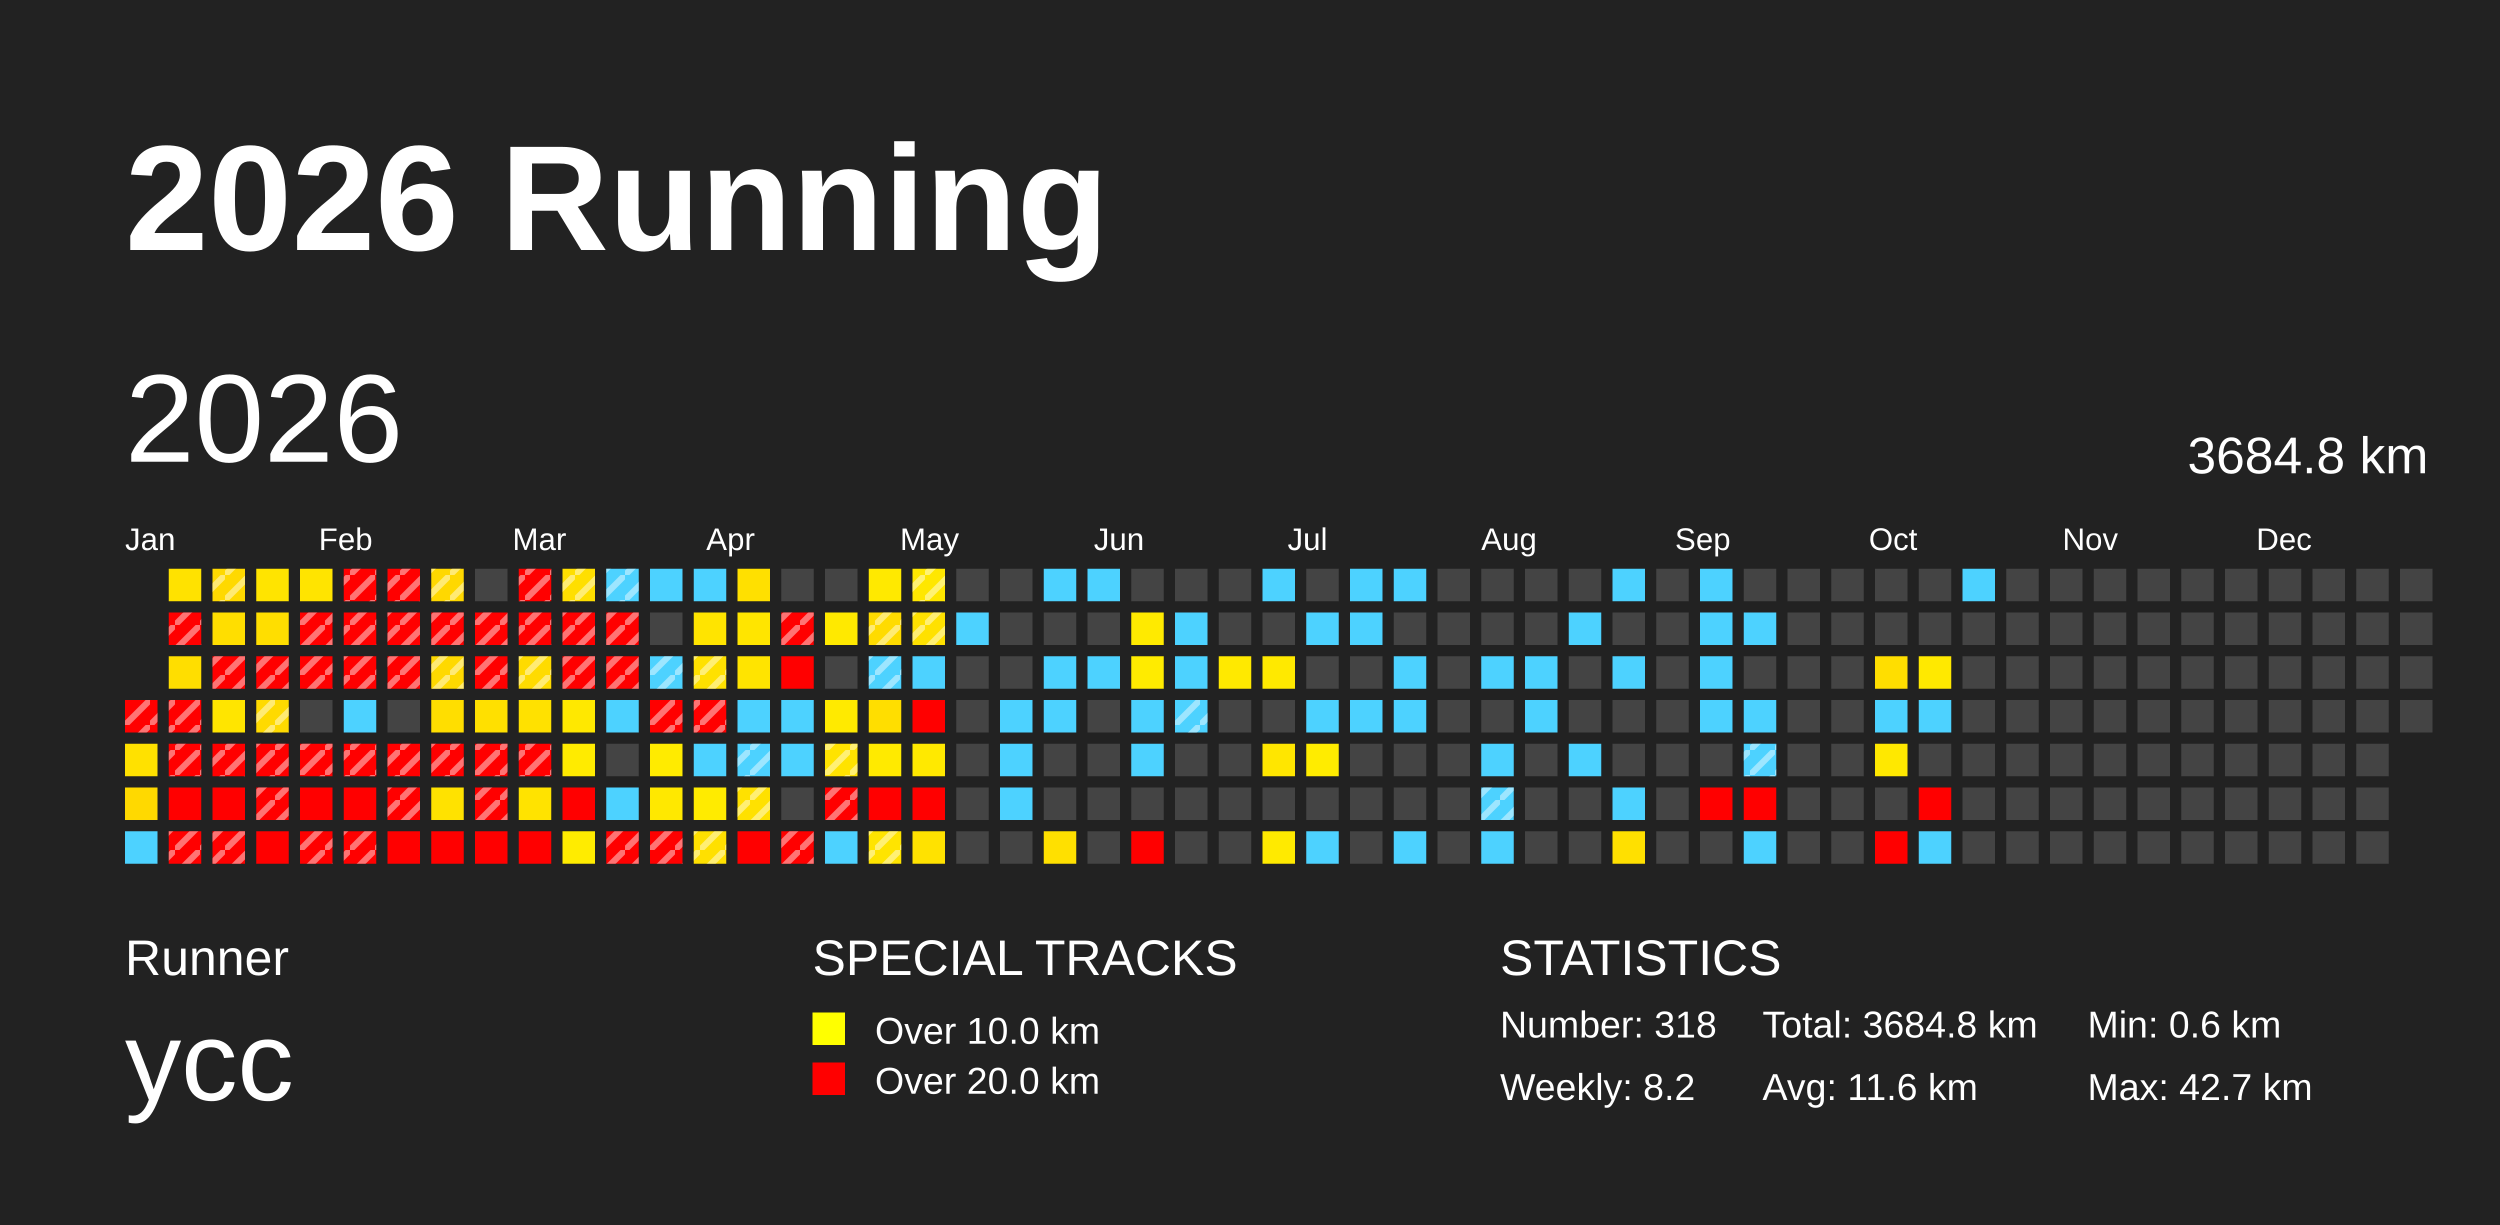
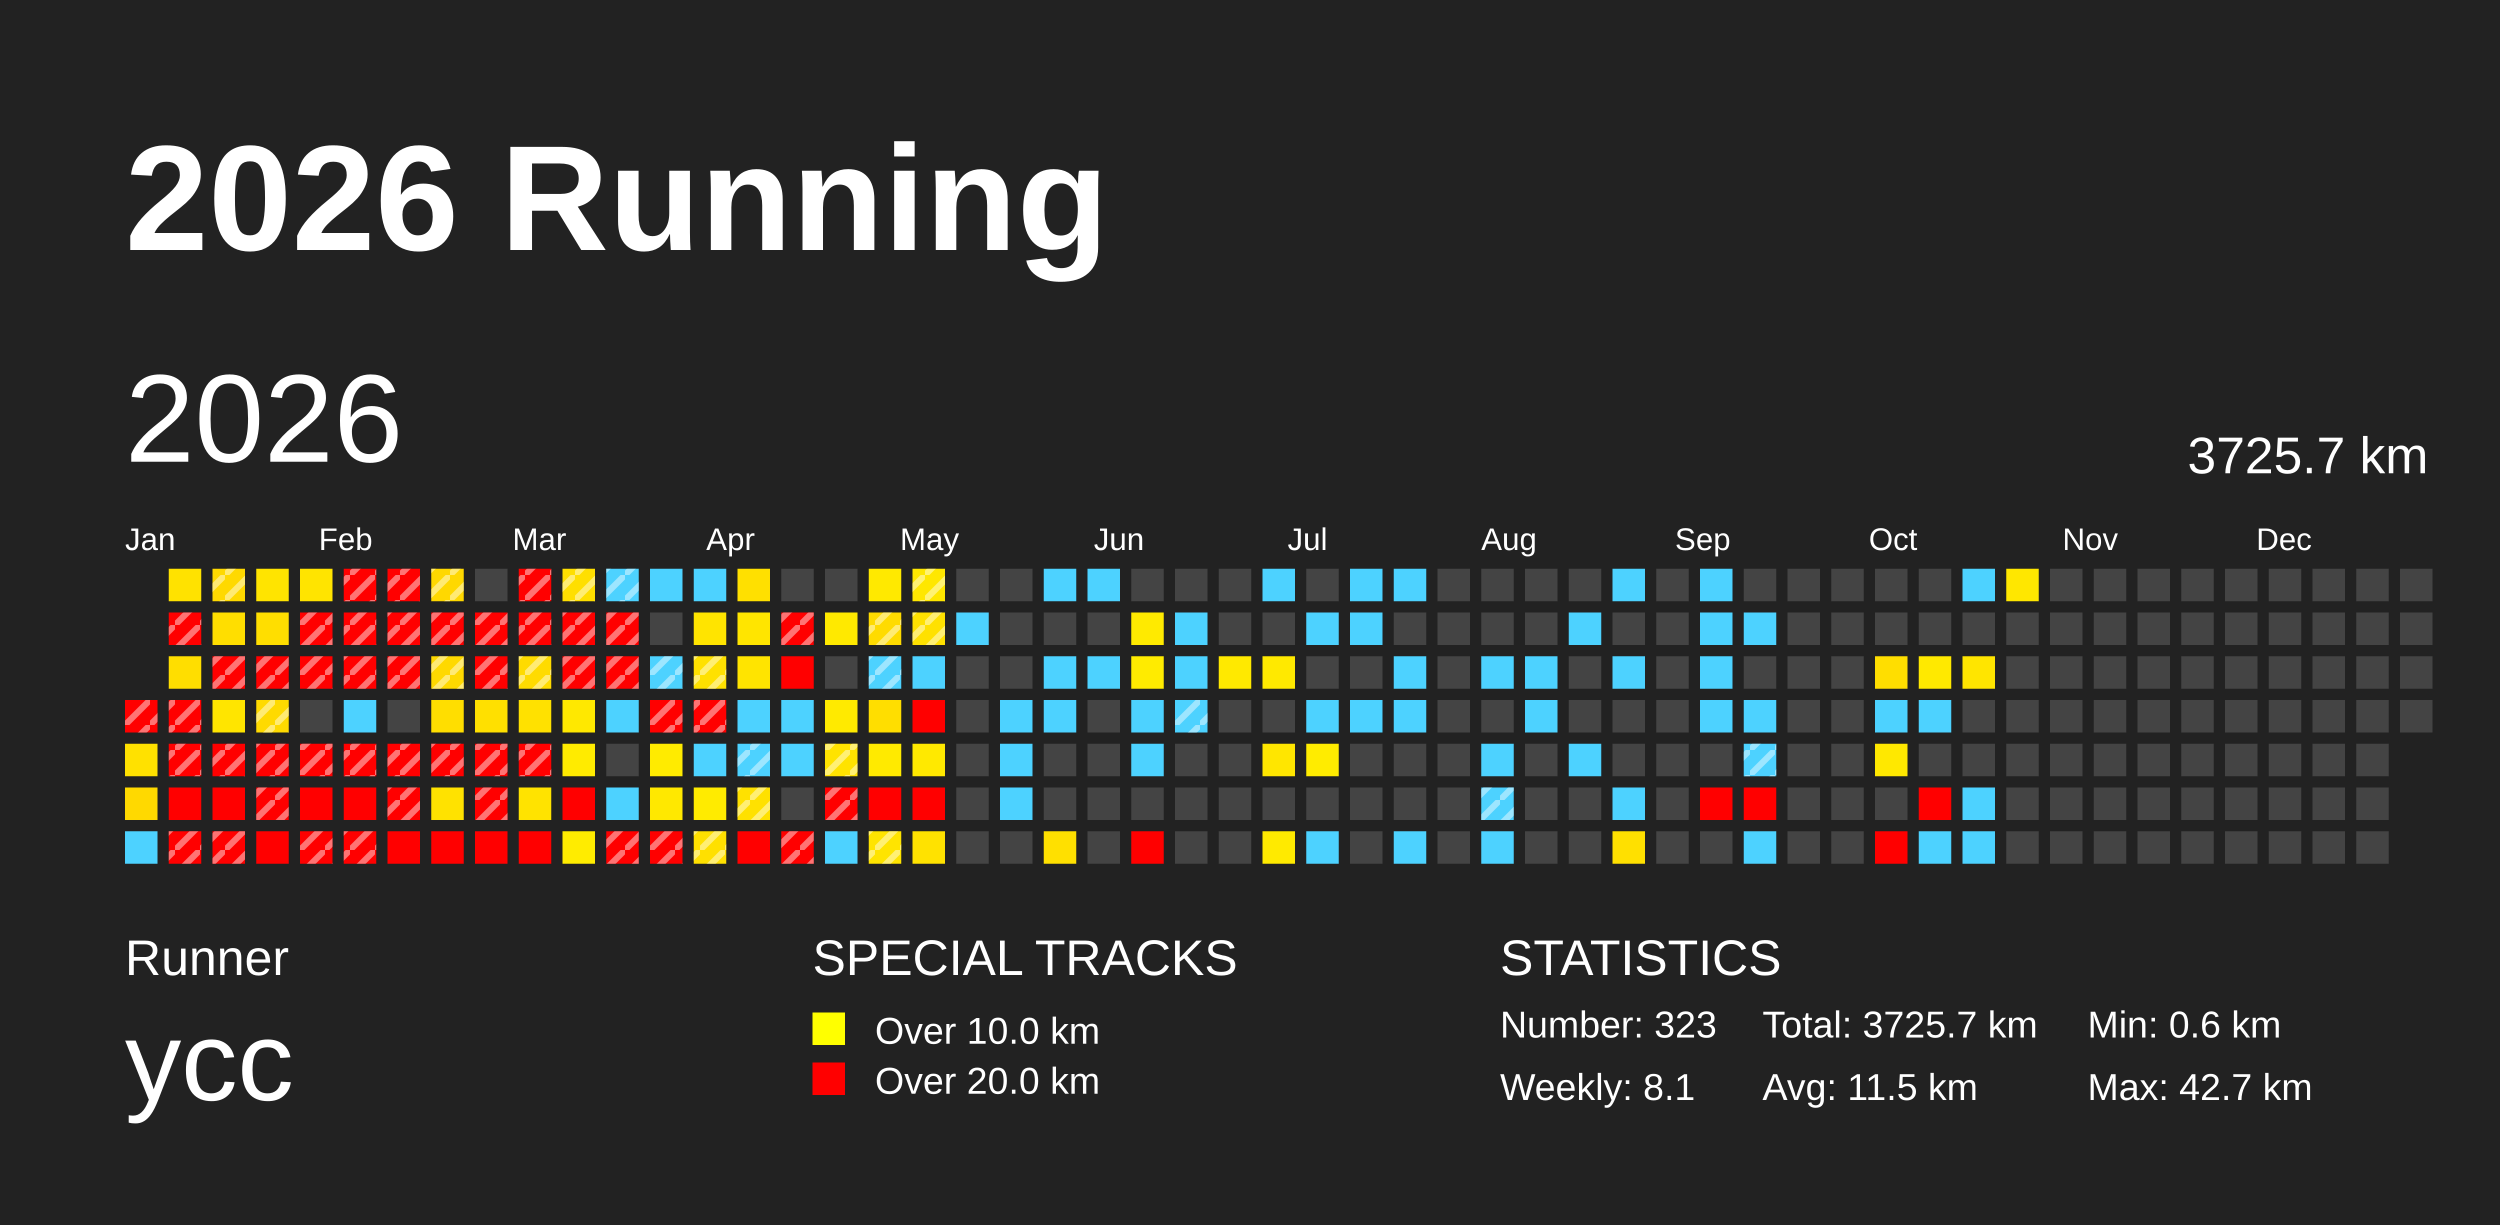
<svg xmlns="http://www.w3.org/2000/svg" baseProfile="full" height="98mm" version="1.1" viewBox="0,0,200,98" width="200mm">
  <defs>
    <pattern height="2" id="indoor-stripe" patternUnits="userSpaceOnUse" width="2">
      <line stroke="white" stroke-opacity="0.45" stroke-width="0.5" x1="0" x2="2" y1="2" y2="0" />
    </pattern>
  </defs>
  <rect fill="#222222" height="98" width="200" x="0" y="0" />
  <text fill="#FFFFFF" style="font-size:12px; font-family:Arial; font-weight:bold;" x="10" y="20">2026 Running</text>
  <text fill="#FFFFFF" style="font-size:4px; font-family:Arial" x="10" y="78">Runner</text>
  <text fill="#FFFFFF" style="font-size:9px; font-family:Arial" x="10" y="88">ycc</text>
  <text fill="#FFFFFF" style="font-size:4px; font-family:Arial" x="65" y="78">SPECIAL TRACKS</text>
  <rect fill="yellow" height="2.6" width="2.6" x="65" y="81" />
  <text fill="#FFFFFF" style="font-size:3px; font-family:Arial" x="70" y="83.5">Over 10.0 km</text>
  <rect fill="red" height="2.6" width="2.6" x="65" y="85" />
  <text fill="#FFFFFF" style="font-size:3px; font-family:Arial" x="70" y="87.5">Over 20.0 km</text>
  <text fill="#FFFFFF" style="font-size:4px; font-family:Arial" x="120" y="78">STATISTICS</text>
-   <text fill="#FFFFFF" style="font-size:3px; font-family:Arial" x="120" y="83">Number: 318</text>
-   <text fill="#FFFFFF" style="font-size:3px; font-family:Arial" x="120" y="88">Weekly: 8.2</text>
-   <text fill="#FFFFFF" style="font-size:3px; font-family:Arial" x="141" y="83">Total: 3684.8 km</text>
-   <text fill="#FFFFFF" style="font-size:3px; font-family:Arial" x="141" y="88">Avg: 11.6 km</text>
+   <text fill="#FFFFFF" style="font-size:3px; font-family:Arial" x="120" y="83">Number: 323</text>
+   <text fill="#FFFFFF" style="font-size:3px; font-family:Arial" x="120" y="88">Weekly: 8.1</text>
+   <text fill="#FFFFFF" style="font-size:3px; font-family:Arial" x="141" y="83">Total: 3725.7 km</text>
+   <text fill="#FFFFFF" style="font-size:3px; font-family:Arial" x="141" y="88">Avg: 11.5 km</text>
  <text fill="#FFFFFF" style="font-size:3px; font-family:Arial" x="167" y="83">Min: 0.6 km</text>
  <text fill="#FFFFFF" style="font-size:3px; font-family:Arial" x="167" y="88">Max: 42.7 km</text>
  <text dominant-baseline="hanging" fill="#FFFFFF" style="font-size:10.0px; font-family:Arial;" x="10" y="30">2026</text>
-   <text dominant-baseline="hanging" fill="#FFFFFF" style="font-size:4.125px; font-family:Arial;" x="175" y="35">3684.8 km</text>
+   <text dominant-baseline="hanging" fill="#FFFFFF" style="font-size:4.125px; font-family:Arial;" x="175" y="35">3725.7 km</text>
  <text fill="#FFFFFF" style="font-size:2.5px; font-family:Arial" x="10.0" y="44">Jan</text>
  <text fill="#FFFFFF" style="font-size:2.5px; font-family:Arial" x="25.5" y="44">Feb</text>
  <text fill="#FFFFFF" style="font-size:2.5px; font-family:Arial" x="41.0" y="44">Mar</text>
  <text fill="#FFFFFF" style="font-size:2.5px; font-family:Arial" x="56.5" y="44">Apr</text>
  <text fill="#FFFFFF" style="font-size:2.5px; font-family:Arial" x="72.0" y="44">May</text>
  <text fill="#FFFFFF" style="font-size:2.5px; font-family:Arial" x="87.5" y="44">Jun</text>
  <text fill="#FFFFFF" style="font-size:2.5px; font-family:Arial" x="103.0" y="44">Jul</text>
  <text fill="#FFFFFF" style="font-size:2.5px; font-family:Arial" x="118.5" y="44">Aug</text>
  <text fill="#FFFFFF" style="font-size:2.5px; font-family:Arial" x="134.0" y="44">Sep</text>
  <text fill="#FFFFFF" style="font-size:2.5px; font-family:Arial" x="149.5" y="44">Oct</text>
  <text fill="#FFFFFF" style="font-size:2.5px; font-family:Arial" x="165.0" y="44">Nov</text>
  <text fill="#FFFFFF" style="font-size:2.5px; font-family:Arial" x="180.5" y="44">Dec</text>
  <rect fill="red" height="2.6" width="2.6" x="10.0" y="56.0" />
  <rect fill="url(#indoor-stripe)" height="2.6" width="2.6" x="10.0" y="56.0" />
  <rect fill="#ffe100" height="2.6" width="2.6" x="10.0" y="59.5" />
  <rect fill="#ffd900" height="2.6" width="2.6" x="10.0" y="63.0" />
  <rect fill="#4dd2ff" height="2.6" width="2.6" x="10.0" y="66.5" />
  <rect fill="#ffe200" height="2.6" width="2.6" x="13.5" y="45.5" />
  <rect fill="red" height="2.6" width="2.6" x="13.5" y="49.0" />
  <rect fill="url(#indoor-stripe)" height="2.6" width="2.6" x="13.5" y="49.0" />
  <rect fill="#ffde00" height="2.6" width="2.6" x="13.5" y="52.5" />
  <rect fill="red" height="2.6" width="2.6" x="13.5" y="56.0" />
  <rect fill="url(#indoor-stripe)" height="2.6" width="2.6" x="13.5" y="56.0" />
  <rect fill="red" height="2.6" width="2.6" x="13.5" y="59.5" />
  <rect fill="url(#indoor-stripe)" height="2.6" width="2.6" x="13.5" y="59.5" />
  <rect fill="red" height="2.6" width="2.6" x="13.5" y="63.0" />
  <rect fill="red" height="2.6" width="2.6" x="13.5" y="66.5" />
  <rect fill="url(#indoor-stripe)" height="2.6" width="2.6" x="13.5" y="66.5" />
  <rect fill="#ffd900" height="2.6" width="2.6" x="17.0" y="45.5" />
  <rect fill="url(#indoor-stripe)" height="2.6" width="2.6" x="17.0" y="45.5" />
  <rect fill="#ffde00" height="2.6" width="2.6" x="17.0" y="49.0" />
  <rect fill="red" height="2.6" width="2.6" x="17.0" y="52.5" />
  <rect fill="url(#indoor-stripe)" height="2.6" width="2.6" x="17.0" y="52.5" />
  <rect fill="#ffe500" height="2.6" width="2.6" x="17.0" y="56.0" />
  <rect fill="red" height="2.6" width="2.6" x="17.0" y="59.5" />
  <rect fill="url(#indoor-stripe)" height="2.6" width="2.6" x="17.0" y="59.5" />
  <rect fill="red" height="2.6" width="2.6" x="17.0" y="63.0" />
  <rect fill="red" height="2.6" width="2.6" x="17.0" y="66.5" />
  <rect fill="url(#indoor-stripe)" height="2.6" width="2.6" x="17.0" y="66.5" />
  <rect fill="#ffe400" height="2.6" width="2.6" x="20.5" y="45.5" />
  <rect fill="#ffde00" height="2.6" width="2.6" x="20.5" y="49.0" />
  <rect fill="red" height="2.6" width="2.6" x="20.5" y="52.5" />
  <rect fill="url(#indoor-stripe)" height="2.6" width="2.6" x="20.5" y="52.5" />
  <rect fill="#ffda00" height="2.6" width="2.6" x="20.5" y="56.0" />
  <rect fill="url(#indoor-stripe)" height="2.6" width="2.6" x="20.5" y="56.0" />
  <rect fill="red" height="2.6" width="2.6" x="20.5" y="59.5" />
  <rect fill="url(#indoor-stripe)" height="2.6" width="2.6" x="20.5" y="59.5" />
  <rect fill="red" height="2.6" width="2.6" x="20.5" y="63.0" />
  <rect fill="url(#indoor-stripe)" height="2.6" width="2.6" x="20.5" y="63.0" />
  <rect fill="red" height="2.6" width="2.6" x="20.5" y="66.5" />
  <rect fill="#ffe400" height="2.6" width="2.6" x="24.0" y="45.5" />
  <rect fill="red" height="2.6" width="2.6" x="24.0" y="49.0" />
  <rect fill="url(#indoor-stripe)" height="2.6" width="2.6" x="24.0" y="49.0" />
  <rect fill="red" height="2.6" width="2.6" x="24.0" y="52.5" />
  <rect fill="url(#indoor-stripe)" height="2.6" width="2.6" x="24.0" y="52.5" />
  <rect fill="#444444" height="2.6" width="2.6" x="24.0" y="56.0" />
  <rect fill="red" height="2.6" width="2.6" x="24.0" y="59.5" />
  <rect fill="url(#indoor-stripe)" height="2.6" width="2.6" x="24.0" y="59.5" />
  <rect fill="red" height="2.6" width="2.6" x="24.0" y="63.0" />
  <rect fill="red" height="2.6" width="2.6" x="24.0" y="66.5" />
  <rect fill="url(#indoor-stripe)" height="2.6" width="2.6" x="24.0" y="66.5" />
  <rect fill="red" height="2.6" width="2.6" x="27.5" y="45.5" />
  <rect fill="url(#indoor-stripe)" height="2.6" width="2.6" x="27.5" y="45.5" />
  <rect fill="red" height="2.6" width="2.6" x="27.5" y="49.0" />
  <rect fill="url(#indoor-stripe)" height="2.6" width="2.6" x="27.5" y="49.0" />
  <rect fill="red" height="2.6" width="2.6" x="27.5" y="52.5" />
  <rect fill="url(#indoor-stripe)" height="2.6" width="2.6" x="27.5" y="52.5" />
  <rect fill="#4dd2ff" height="2.6" width="2.6" x="27.5" y="56.0" />
  <rect fill="red" height="2.6" width="2.6" x="27.5" y="59.5" />
  <rect fill="url(#indoor-stripe)" height="2.6" width="2.6" x="27.5" y="59.5" />
  <rect fill="red" height="2.6" width="2.6" x="27.5" y="63.0" />
  <rect fill="red" height="2.6" width="2.6" x="27.5" y="66.5" />
  <rect fill="url(#indoor-stripe)" height="2.6" width="2.6" x="27.5" y="66.5" />
  <rect fill="red" height="2.6" width="2.6" x="31.0" y="45.5" />
  <rect fill="url(#indoor-stripe)" height="2.6" width="2.6" x="31.0" y="45.5" />
  <rect fill="red" height="2.6" width="2.6" x="31.0" y="49.0" />
  <rect fill="url(#indoor-stripe)" height="2.6" width="2.6" x="31.0" y="49.0" />
  <rect fill="red" height="2.6" width="2.6" x="31.0" y="52.5" />
  <rect fill="url(#indoor-stripe)" height="2.6" width="2.6" x="31.0" y="52.5" />
  <rect fill="#444444" height="2.6" width="2.6" x="31.0" y="56.0" />
  <rect fill="red" height="2.6" width="2.6" x="31.0" y="59.5" />
  <rect fill="url(#indoor-stripe)" height="2.6" width="2.6" x="31.0" y="59.5" />
  <rect fill="red" height="2.6" width="2.6" x="31.0" y="63.0" />
  <rect fill="url(#indoor-stripe)" height="2.6" width="2.6" x="31.0" y="63.0" />
  <rect fill="red" height="2.6" width="2.6" x="31.0" y="66.5" />
  <rect fill="#ffd800" height="2.6" width="2.6" x="34.5" y="45.5" />
  <rect fill="url(#indoor-stripe)" height="2.6" width="2.6" x="34.5" y="45.5" />
  <rect fill="red" height="2.6" width="2.6" x="34.5" y="49.0" />
  <rect fill="url(#indoor-stripe)" height="2.6" width="2.6" x="34.5" y="49.0" />
  <rect fill="#ffd900" height="2.6" width="2.6" x="34.5" y="52.5" />
  <rect fill="url(#indoor-stripe)" height="2.6" width="2.6" x="34.5" y="52.5" />
  <rect fill="#ffde00" height="2.6" width="2.6" x="34.5" y="56.0" />
  <rect fill="red" height="2.6" width="2.6" x="34.5" y="59.5" />
  <rect fill="url(#indoor-stripe)" height="2.6" width="2.6" x="34.5" y="59.5" />
  <rect fill="#ffe200" height="2.6" width="2.6" x="34.5" y="63.0" />
  <rect fill="red" height="2.6" width="2.6" x="34.5" y="66.5" />
  <rect fill="#444444" height="2.6" width="2.6" x="38.0" y="45.5" />
  <rect fill="red" height="2.6" width="2.6" x="38.0" y="49.0" />
  <rect fill="url(#indoor-stripe)" height="2.6" width="2.6" x="38.0" y="49.0" />
  <rect fill="red" height="2.6" width="2.6" x="38.0" y="52.5" />
  <rect fill="url(#indoor-stripe)" height="2.6" width="2.6" x="38.0" y="52.5" />
  <rect fill="#ffe000" height="2.6" width="2.6" x="38.0" y="56.0" />
  <rect fill="red" height="2.6" width="2.6" x="38.0" y="59.5" />
  <rect fill="url(#indoor-stripe)" height="2.6" width="2.6" x="38.0" y="59.5" />
  <rect fill="red" height="2.6" width="2.6" x="38.0" y="63.0" />
  <rect fill="url(#indoor-stripe)" height="2.6" width="2.6" x="38.0" y="63.0" />
  <rect fill="red" height="2.6" width="2.6" x="38.0" y="66.5" />
  <rect fill="red" height="2.6" width="2.6" x="41.5" y="45.5" />
  <rect fill="url(#indoor-stripe)" height="2.6" width="2.6" x="41.5" y="45.5" />
  <rect fill="red" height="2.6" width="2.6" x="41.5" y="49.0" />
  <rect fill="url(#indoor-stripe)" height="2.6" width="2.6" x="41.5" y="49.0" />
  <rect fill="#ffdb00" height="2.6" width="2.6" x="41.5" y="52.5" />
  <rect fill="url(#indoor-stripe)" height="2.6" width="2.6" x="41.5" y="52.5" />
  <rect fill="#ffe100" height="2.6" width="2.6" x="41.5" y="56.0" />
  <rect fill="red" height="2.6" width="2.6" x="41.5" y="59.5" />
  <rect fill="url(#indoor-stripe)" height="2.6" width="2.6" x="41.5" y="59.5" />
  <rect fill="#ffe300" height="2.6" width="2.6" x="41.5" y="63.0" />
  <rect fill="red" height="2.6" width="2.6" x="41.5" y="66.5" />
  <rect fill="#ffdf00" height="2.6" width="2.6" x="45.0" y="45.5" />
  <rect fill="url(#indoor-stripe)" height="2.6" width="2.6" x="45.0" y="45.5" />
  <rect fill="red" height="2.6" width="2.6" x="45.0" y="49.0" />
  <rect fill="url(#indoor-stripe)" height="2.6" width="2.6" x="45.0" y="49.0" />
  <rect fill="red" height="2.6" width="2.6" x="45.0" y="52.5" />
  <rect fill="url(#indoor-stripe)" height="2.6" width="2.6" x="45.0" y="52.5" />
  <rect fill="#ffe800" height="2.6" width="2.6" x="45.0" y="56.0" />
  <rect fill="#ffeb00" height="2.6" width="2.6" x="45.0" y="59.5" />
  <rect fill="red" height="2.6" width="2.6" x="45.0" y="63.0" />
  <rect fill="#ffec00" height="2.6" width="2.6" x="45.0" y="66.5" />
  <rect fill="#4dd2ff" height="2.6" width="2.6" x="48.5" y="45.5" />
  <rect fill="url(#indoor-stripe)" height="2.6" width="2.6" x="48.5" y="45.5" />
  <rect fill="red" height="2.6" width="2.6" x="48.5" y="49.0" />
  <rect fill="url(#indoor-stripe)" height="2.6" width="2.6" x="48.5" y="49.0" />
  <rect fill="red" height="2.6" width="2.6" x="48.5" y="52.5" />
  <rect fill="url(#indoor-stripe)" height="2.6" width="2.6" x="48.5" y="52.5" />
  <rect fill="#4dd2ff" height="2.6" width="2.6" x="48.5" y="56.0" />
  <rect fill="#444444" height="2.6" width="2.6" x="48.5" y="59.5" />
  <rect fill="#4dd2ff" height="2.6" width="2.6" x="48.5" y="63.0" />
  <rect fill="red" height="2.6" width="2.6" x="48.5" y="66.5" />
  <rect fill="url(#indoor-stripe)" height="2.6" width="2.6" x="48.5" y="66.5" />
  <rect fill="#4dd2ff" height="2.6" width="2.6" x="52.0" y="45.5" />
  <rect fill="#444444" height="2.6" width="2.6" x="52.0" y="49.0" />
  <rect fill="#4dd2ff" height="2.6" width="2.6" x="52.0" y="52.5" />
  <rect fill="url(#indoor-stripe)" height="2.6" width="2.6" x="52.0" y="52.5" />
  <rect fill="red" height="2.6" width="2.6" x="52.0" y="56.0" />
  <rect fill="url(#indoor-stripe)" height="2.6" width="2.6" x="52.0" y="56.0" />
  <rect fill="#ffeb00" height="2.6" width="2.6" x="52.0" y="59.5" />
  <rect fill="#ffe800" height="2.6" width="2.6" x="52.0" y="63.0" />
  <rect fill="red" height="2.6" width="2.6" x="52.0" y="66.5" />
  <rect fill="url(#indoor-stripe)" height="2.6" width="2.6" x="52.0" y="66.5" />
  <rect fill="#4dd2ff" height="2.6" width="2.6" x="55.5" y="45.5" />
  <rect fill="#ffe400" height="2.6" width="2.6" x="55.5" y="49.0" />
  <rect fill="#ffe100" height="2.6" width="2.6" x="55.5" y="52.5" />
  <rect fill="url(#indoor-stripe)" height="2.6" width="2.6" x="55.5" y="52.5" />
  <rect fill="red" height="2.6" width="2.6" x="55.5" y="56.0" />
  <rect fill="url(#indoor-stripe)" height="2.6" width="2.6" x="55.5" y="56.0" />
  <rect fill="#4dd2ff" height="2.6" width="2.6" x="55.5" y="59.5" />
  <rect fill="#ffeb00" height="2.6" width="2.6" x="55.5" y="63.0" />
  <rect fill="#ffe000" height="2.6" width="2.6" x="55.5" y="66.5" />
  <rect fill="url(#indoor-stripe)" height="2.6" width="2.6" x="55.5" y="66.5" />
  <rect fill="#ffe000" height="2.6" width="2.6" x="59.0" y="45.5" />
  <rect fill="#ffe500" height="2.6" width="2.6" x="59.0" y="49.0" />
  <rect fill="#ffe400" height="2.6" width="2.6" x="59.0" y="52.5" />
  <rect fill="#4dd2ff" height="2.6" width="2.6" x="59.0" y="56.0" />
  <rect fill="#4dd2ff" height="2.6" width="2.6" x="59.0" y="59.5" />
  <rect fill="url(#indoor-stripe)" height="2.6" width="2.6" x="59.0" y="59.5" />
  <rect fill="#ffe100" height="2.6" width="2.6" x="59.0" y="63.0" />
  <rect fill="url(#indoor-stripe)" height="2.6" width="2.6" x="59.0" y="63.0" />
  <rect fill="red" height="2.6" width="2.6" x="59.0" y="66.5" />
  <rect fill="#444444" height="2.6" width="2.6" x="62.5" y="45.5" />
  <rect fill="red" height="2.6" width="2.6" x="62.5" y="49.0" />
  <rect fill="url(#indoor-stripe)" height="2.6" width="2.6" x="62.5" y="49.0" />
  <rect fill="red" height="2.6" width="2.6" x="62.5" y="52.5" />
  <rect fill="#4dd2ff" height="2.6" width="2.6" x="62.5" y="56.0" />
  <rect fill="#4dd2ff" height="2.6" width="2.6" x="62.5" y="59.5" />
  <rect fill="#444444" height="2.6" width="2.6" x="62.5" y="63.0" />
  <rect fill="red" height="2.6" width="2.6" x="62.5" y="66.5" />
  <rect fill="url(#indoor-stripe)" height="2.6" width="2.6" x="62.5" y="66.5" />
  <rect fill="#444444" height="2.6" width="2.6" x="66.0" y="45.5" />
  <rect fill="#ffe900" height="2.6" width="2.6" x="66.0" y="49.0" />
  <rect fill="#444444" height="2.6" width="2.6" x="66.0" y="52.5" />
  <rect fill="#ffea00" height="2.6" width="2.6" x="66.0" y="56.0" />
  <rect fill="#ffe300" height="2.6" width="2.6" x="66.0" y="59.5" />
  <rect fill="url(#indoor-stripe)" height="2.6" width="2.6" x="66.0" y="59.5" />
  <rect fill="red" height="2.6" width="2.6" x="66.0" y="63.0" />
  <rect fill="url(#indoor-stripe)" height="2.6" width="2.6" x="66.0" y="63.0" />
  <rect fill="#4dd2ff" height="2.6" width="2.6" x="66.0" y="66.5" />
  <rect fill="#ffe900" height="2.6" width="2.6" x="69.5" y="45.5" />
  <rect fill="#ffdb00" height="2.6" width="2.6" x="69.5" y="49.0" />
  <rect fill="url(#indoor-stripe)" height="2.6" width="2.6" x="69.5" y="49.0" />
  <rect fill="#4dd2ff" height="2.6" width="2.6" x="69.5" y="52.5" />
  <rect fill="url(#indoor-stripe)" height="2.6" width="2.6" x="69.5" y="52.5" />
  <rect fill="#ffde00" height="2.6" width="2.6" x="69.5" y="56.0" />
  <rect fill="#ffea00" height="2.6" width="2.6" x="69.5" y="59.5" />
  <rect fill="red" height="2.6" width="2.6" x="69.5" y="63.0" />
  <rect fill="#ffe400" height="2.6" width="2.6" x="69.5" y="66.5" />
  <rect fill="url(#indoor-stripe)" height="2.6" width="2.6" x="69.5" y="66.5" />
  <rect fill="#ffe700" height="2.6" width="2.6" x="73.0" y="45.5" />
  <rect fill="url(#indoor-stripe)" height="2.6" width="2.6" x="73.0" y="45.5" />
  <rect fill="#ffe100" height="2.6" width="2.6" x="73.0" y="49.0" />
  <rect fill="url(#indoor-stripe)" height="2.6" width="2.6" x="73.0" y="49.0" />
  <rect fill="#4dd2ff" height="2.6" width="2.6" x="73.0" y="52.5" />
  <rect fill="red" height="2.6" width="2.6" x="73.0" y="56.0" />
  <rect fill="#ffe900" height="2.6" width="2.6" x="73.0" y="59.5" />
  <rect fill="red" height="2.6" width="2.6" x="73.0" y="63.0" />
  <rect fill="#ffe200" height="2.6" width="2.6" x="73.0" y="66.5" />
  <rect fill="#444444" height="2.6" width="2.6" x="76.5" y="45.5" />
  <rect fill="#4dd2ff" height="2.6" width="2.6" x="76.5" y="49.0" />
  <rect fill="#444444" height="2.6" width="2.6" x="76.5" y="52.5" />
  <rect fill="#444444" height="2.6" width="2.6" x="76.5" y="56.0" />
  <rect fill="#444444" height="2.6" width="2.6" x="76.5" y="59.5" />
  <rect fill="#444444" height="2.6" width="2.6" x="76.5" y="63.0" />
  <rect fill="#444444" height="2.6" width="2.6" x="76.5" y="66.5" />
  <rect fill="#444444" height="2.6" width="2.6" x="80.0" y="45.5" />
  <rect fill="#444444" height="2.6" width="2.6" x="80.0" y="49.0" />
  <rect fill="#444444" height="2.6" width="2.6" x="80.0" y="52.5" />
  <rect fill="#4dd2ff" height="2.6" width="2.6" x="80.0" y="56.0" />
  <rect fill="#4dd2ff" height="2.6" width="2.6" x="80.0" y="59.5" />
  <rect fill="#4dd2ff" height="2.6" width="2.6" x="80.0" y="63.0" />
  <rect fill="#444444" height="2.6" width="2.6" x="80.0" y="66.5" />
  <rect fill="#4dd2ff" height="2.6" width="2.6" x="83.5" y="45.5" />
  <rect fill="#444444" height="2.6" width="2.6" x="83.5" y="49.0" />
  <rect fill="#4dd2ff" height="2.6" width="2.6" x="83.5" y="52.5" />
  <rect fill="#4dd2ff" height="2.6" width="2.6" x="83.5" y="56.0" />
  <rect fill="#444444" height="2.6" width="2.6" x="83.5" y="59.5" />
  <rect fill="#444444" height="2.6" width="2.6" x="83.5" y="63.0" />
  <rect fill="#ffe000" height="2.6" width="2.6" x="83.5" y="66.5" />
  <rect fill="#4dd2ff" height="2.6" width="2.6" x="87.0" y="45.5" />
  <rect fill="#444444" height="2.6" width="2.6" x="87.0" y="49.0" />
  <rect fill="#4dd2ff" height="2.6" width="2.6" x="87.0" y="52.5" />
  <rect fill="#444444" height="2.6" width="2.6" x="87.0" y="56.0" />
  <rect fill="#444444" height="2.6" width="2.6" x="87.0" y="59.5" />
  <rect fill="#444444" height="2.6" width="2.6" x="87.0" y="63.0" />
  <rect fill="#444444" height="2.6" width="2.6" x="87.0" y="66.5" />
  <rect fill="#444444" height="2.6" width="2.6" x="90.5" y="45.5" />
  <rect fill="#ffea00" height="2.6" width="2.6" x="90.5" y="49.0" />
  <rect fill="#ffeb00" height="2.6" width="2.6" x="90.5" y="52.5" />
  <rect fill="#4dd2ff" height="2.6" width="2.6" x="90.5" y="56.0" />
  <rect fill="#4dd2ff" height="2.6" width="2.6" x="90.5" y="59.5" />
  <rect fill="#444444" height="2.6" width="2.6" x="90.5" y="63.0" />
  <rect fill="red" height="2.6" width="2.6" x="90.5" y="66.5" />
  <rect fill="#444444" height="2.6" width="2.6" x="94.0" y="45.5" />
  <rect fill="#4dd2ff" height="2.6" width="2.6" x="94.0" y="49.0" />
  <rect fill="#4dd2ff" height="2.6" width="2.6" x="94.0" y="52.5" />
  <rect fill="#4dd2ff" height="2.6" width="2.6" x="94.0" y="56.0" />
  <rect fill="url(#indoor-stripe)" height="2.6" width="2.6" x="94.0" y="56.0" />
  <rect fill="#444444" height="2.6" width="2.6" x="94.0" y="59.5" />
  <rect fill="#444444" height="2.6" width="2.6" x="94.0" y="63.0" />
  <rect fill="#444444" height="2.6" width="2.6" x="94.0" y="66.5" />
  <rect fill="#444444" height="2.6" width="2.6" x="97.5" y="45.5" />
  <rect fill="#444444" height="2.6" width="2.6" x="97.5" y="49.0" />
  <rect fill="#ffe900" height="2.6" width="2.6" x="97.5" y="52.5" />
  <rect fill="#444444" height="2.6" width="2.6" x="97.5" y="56.0" />
  <rect fill="#444444" height="2.6" width="2.6" x="97.5" y="59.5" />
  <rect fill="#444444" height="2.6" width="2.6" x="97.5" y="63.0" />
  <rect fill="#444444" height="2.6" width="2.6" x="97.5" y="66.5" />
  <rect fill="#4dd2ff" height="2.6" width="2.6" x="101.0" y="45.5" />
  <rect fill="#444444" height="2.6" width="2.6" x="101.0" y="49.0" />
  <rect fill="#ffe900" height="2.6" width="2.6" x="101.0" y="52.5" />
  <rect fill="#444444" height="2.6" width="2.6" x="101.0" y="56.0" />
  <rect fill="#ffe600" height="2.6" width="2.6" x="101.0" y="59.5" />
  <rect fill="#444444" height="2.6" width="2.6" x="101.0" y="63.0" />
  <rect fill="#ffea00" height="2.6" width="2.6" x="101.0" y="66.5" />
  <rect fill="#444444" height="2.6" width="2.6" x="104.5" y="45.5" />
  <rect fill="#4dd2ff" height="2.6" width="2.6" x="104.5" y="49.0" />
  <rect fill="#444444" height="2.6" width="2.6" x="104.5" y="52.5" />
  <rect fill="#4dd2ff" height="2.6" width="2.6" x="104.5" y="56.0" />
  <rect fill="#ffec00" height="2.6" width="2.6" x="104.5" y="59.5" />
  <rect fill="#444444" height="2.6" width="2.6" x="104.5" y="63.0" />
  <rect fill="#4dd2ff" height="2.6" width="2.6" x="104.5" y="66.5" />
  <rect fill="#4dd2ff" height="2.6" width="2.6" x="108.0" y="45.5" />
  <rect fill="#4dd2ff" height="2.6" width="2.6" x="108.0" y="49.0" />
  <rect fill="#444444" height="2.6" width="2.6" x="108.0" y="52.5" />
  <rect fill="#4dd2ff" height="2.6" width="2.6" x="108.0" y="56.0" />
  <rect fill="#444444" height="2.6" width="2.6" x="108.0" y="59.5" />
  <rect fill="#444444" height="2.6" width="2.6" x="108.0" y="63.0" />
  <rect fill="#444444" height="2.6" width="2.6" x="108.0" y="66.5" />
  <rect fill="#4dd2ff" height="2.6" width="2.6" x="111.5" y="45.5" />
  <rect fill="#444444" height="2.6" width="2.6" x="111.5" y="49.0" />
  <rect fill="#4dd2ff" height="2.6" width="2.6" x="111.5" y="52.5" />
  <rect fill="#4dd2ff" height="2.6" width="2.6" x="111.5" y="56.0" />
  <rect fill="#444444" height="2.6" width="2.6" x="111.5" y="59.5" />
  <rect fill="#444444" height="2.6" width="2.6" x="111.5" y="63.0" />
  <rect fill="#4dd2ff" height="2.6" width="2.6" x="111.5" y="66.5" />
  <rect fill="#444444" height="2.6" width="2.6" x="115.0" y="45.5" />
  <rect fill="#444444" height="2.6" width="2.6" x="115.0" y="49.0" />
  <rect fill="#444444" height="2.6" width="2.6" x="115.0" y="52.5" />
  <rect fill="#444444" height="2.6" width="2.6" x="115.0" y="56.0" />
  <rect fill="#444444" height="2.6" width="2.6" x="115.0" y="59.5" />
  <rect fill="#444444" height="2.6" width="2.6" x="115.0" y="63.0" />
  <rect fill="#444444" height="2.6" width="2.6" x="115.0" y="66.5" />
  <rect fill="#444444" height="2.6" width="2.6" x="118.5" y="45.5" />
  <rect fill="#444444" height="2.6" width="2.6" x="118.5" y="49.0" />
  <rect fill="#4dd2ff" height="2.6" width="2.6" x="118.5" y="52.5" />
  <rect fill="#444444" height="2.6" width="2.6" x="118.5" y="56.0" />
  <rect fill="#4dd2ff" height="2.6" width="2.6" x="118.5" y="59.5" />
  <rect fill="#4dd2ff" height="2.6" width="2.6" x="118.5" y="63.0" />
  <rect fill="url(#indoor-stripe)" height="2.6" width="2.6" x="118.5" y="63.0" />
  <rect fill="#4dd2ff" height="2.6" width="2.6" x="118.5" y="66.5" />
  <rect fill="#444444" height="2.6" width="2.6" x="122.0" y="45.5" />
  <rect fill="#444444" height="2.6" width="2.6" x="122.0" y="49.0" />
  <rect fill="#4dd2ff" height="2.6" width="2.6" x="122.0" y="52.5" />
  <rect fill="#4dd2ff" height="2.6" width="2.6" x="122.0" y="56.0" />
  <rect fill="#444444" height="2.6" width="2.6" x="122.0" y="59.5" />
  <rect fill="#444444" height="2.6" width="2.6" x="122.0" y="63.0" />
  <rect fill="#444444" height="2.6" width="2.6" x="122.0" y="66.5" />
  <rect fill="#444444" height="2.6" width="2.6" x="125.5" y="45.5" />
  <rect fill="#4dd2ff" height="2.6" width="2.6" x="125.5" y="49.0" />
  <rect fill="#444444" height="2.6" width="2.6" x="125.5" y="52.5" />
  <rect fill="#444444" height="2.6" width="2.6" x="125.5" y="56.0" />
  <rect fill="#4dd2ff" height="2.6" width="2.6" x="125.5" y="59.5" />
  <rect fill="#444444" height="2.6" width="2.6" x="125.5" y="63.0" />
  <rect fill="#444444" height="2.6" width="2.6" x="125.5" y="66.5" />
  <rect fill="#4dd2ff" height="2.6" width="2.6" x="129.0" y="45.5" />
  <rect fill="#444444" height="2.6" width="2.6" x="129.0" y="49.0" />
  <rect fill="#4dd2ff" height="2.6" width="2.6" x="129.0" y="52.5" />
  <rect fill="#444444" height="2.6" width="2.6" x="129.0" y="56.0" />
  <rect fill="#444444" height="2.6" width="2.6" x="129.0" y="59.5" />
  <rect fill="#4dd2ff" height="2.6" width="2.6" x="129.0" y="63.0" />
  <rect fill="#ffe000" height="2.6" width="2.6" x="129.0" y="66.5" />
  <rect fill="#444444" height="2.6" width="2.6" x="132.5" y="45.5" />
  <rect fill="#444444" height="2.6" width="2.6" x="132.5" y="49.0" />
  <rect fill="#444444" height="2.6" width="2.6" x="132.5" y="52.5" />
  <rect fill="#444444" height="2.6" width="2.6" x="132.5" y="56.0" />
  <rect fill="#444444" height="2.6" width="2.6" x="132.5" y="59.5" />
  <rect fill="#444444" height="2.6" width="2.6" x="132.5" y="63.0" />
  <rect fill="#444444" height="2.6" width="2.6" x="132.5" y="66.5" />
  <rect fill="#4dd2ff" height="2.6" width="2.6" x="136.0" y="45.5" />
  <rect fill="#4dd2ff" height="2.6" width="2.6" x="136.0" y="49.0" />
  <rect fill="#4dd2ff" height="2.6" width="2.6" x="136.0" y="52.5" />
  <rect fill="#4dd2ff" height="2.6" width="2.6" x="136.0" y="56.0" />
  <rect fill="#444444" height="2.6" width="2.6" x="136.0" y="59.5" />
  <rect fill="red" height="2.6" width="2.6" x="136.0" y="63.0" />
  <rect fill="#444444" height="2.6" width="2.6" x="136.0" y="66.5" />
  <rect fill="#444444" height="2.6" width="2.6" x="139.5" y="45.5" />
  <rect fill="#4dd2ff" height="2.6" width="2.6" x="139.5" y="49.0" />
  <rect fill="#444444" height="2.6" width="2.6" x="139.5" y="52.5" />
  <rect fill="#4dd2ff" height="2.6" width="2.6" x="139.5" y="56.0" />
  <rect fill="#4dd2ff" height="2.6" width="2.6" x="139.5" y="59.5" />
  <rect fill="url(#indoor-stripe)" height="2.6" width="2.6" x="139.5" y="59.5" />
  <rect fill="red" height="2.6" width="2.6" x="139.5" y="63.0" />
  <rect fill="#4dd2ff" height="2.6" width="2.6" x="139.5" y="66.5" />
  <rect fill="#444444" height="2.6" width="2.6" x="143.0" y="45.5" />
  <rect fill="#444444" height="2.6" width="2.6" x="143.0" y="49.0" />
  <rect fill="#444444" height="2.6" width="2.6" x="143.0" y="52.5" />
  <rect fill="#444444" height="2.6" width="2.6" x="143.0" y="56.0" />
  <rect fill="#444444" height="2.6" width="2.6" x="143.0" y="59.5" />
  <rect fill="#444444" height="2.6" width="2.6" x="143.0" y="63.0" />
  <rect fill="#444444" height="2.6" width="2.6" x="143.0" y="66.5" />
  <rect fill="#444444" height="2.6" width="2.6" x="146.5" y="45.5" />
  <rect fill="#444444" height="2.6" width="2.6" x="146.5" y="49.0" />
  <rect fill="#444444" height="2.6" width="2.6" x="146.5" y="52.5" />
  <rect fill="#444444" height="2.6" width="2.6" x="146.5" y="56.0" />
  <rect fill="#444444" height="2.6" width="2.6" x="146.5" y="59.5" />
  <rect fill="#444444" height="2.6" width="2.6" x="146.5" y="63.0" />
  <rect fill="#444444" height="2.6" width="2.6" x="146.5" y="66.5" />
  <rect fill="#444444" height="2.6" width="2.6" x="150.0" y="45.5" />
  <rect fill="#444444" height="2.6" width="2.6" x="150.0" y="49.0" />
  <rect fill="#ffde00" height="2.6" width="2.6" x="150.0" y="52.5" />
  <rect fill="#4dd2ff" height="2.6" width="2.6" x="150.0" y="56.0" />
  <rect fill="#ffe800" height="2.6" width="2.6" x="150.0" y="59.5" />
  <rect fill="#444444" height="2.6" width="2.6" x="150.0" y="63.0" />
  <rect fill="red" height="2.6" width="2.6" x="150.0" y="66.5" />
  <rect fill="#444444" height="2.6" width="2.6" x="153.5" y="45.5" />
  <rect fill="#444444" height="2.6" width="2.6" x="153.5" y="49.0" />
  <rect fill="#ffe900" height="2.6" width="2.6" x="153.5" y="52.5" />
  <rect fill="#4dd2ff" height="2.6" width="2.6" x="153.5" y="56.0" />
  <rect fill="#444444" height="2.6" width="2.6" x="153.5" y="59.5" />
  <rect fill="red" height="2.6" width="2.6" x="153.5" y="63.0" />
  <rect fill="#4dd2ff" height="2.6" width="2.6" x="153.5" y="66.5" />
  <rect fill="#4dd2ff" height="2.6" width="2.6" x="157.0" y="45.5" />
  <rect fill="#444444" height="2.6" width="2.6" x="157.0" y="49.0" />
-   <rect fill="#444444" height="2.6" width="2.6" x="157.0" y="52.5" />
+   <rect fill="#ffe500" height="2.6" width="2.6" x="157.0" y="52.5" />
  <rect fill="#444444" height="2.6" width="2.6" x="157.0" y="56.0" />
  <rect fill="#444444" height="2.6" width="2.6" x="157.0" y="59.5" />
-   <rect fill="#444444" height="2.6" width="2.6" x="157.0" y="63.0" />
-   <rect fill="#444444" height="2.6" width="2.6" x="157.0" y="66.5" />
-   <rect fill="#444444" height="2.6" width="2.6" x="160.5" y="45.5" />
+   <rect fill="#4dd2ff" height="2.6" width="2.6" x="157.0" y="63.0" />
+   <rect fill="#4dd2ff" height="2.6" width="2.6" x="157.0" y="66.5" />
+   <rect fill="#ffe700" height="2.6" width="2.6" x="160.5" y="45.5" />
  <rect fill="#444444" height="2.6" width="2.6" x="160.5" y="49.0" />
  <rect fill="#444444" height="2.6" width="2.6" x="160.5" y="52.5" />
  <rect fill="#444444" height="2.6" width="2.6" x="160.5" y="56.0" />
  <rect fill="#444444" height="2.6" width="2.6" x="160.5" y="59.5" />
  <rect fill="#444444" height="2.6" width="2.6" x="160.5" y="63.0" />
  <rect fill="#444444" height="2.6" width="2.6" x="160.5" y="66.5" />
  <rect fill="#444444" height="2.6" width="2.6" x="164.0" y="45.5" />
  <rect fill="#444444" height="2.6" width="2.6" x="164.0" y="49.0" />
  <rect fill="#444444" height="2.6" width="2.6" x="164.0" y="52.5" />
  <rect fill="#444444" height="2.6" width="2.6" x="164.0" y="56.0" />
  <rect fill="#444444" height="2.6" width="2.6" x="164.0" y="59.5" />
  <rect fill="#444444" height="2.6" width="2.6" x="164.0" y="63.0" />
  <rect fill="#444444" height="2.6" width="2.6" x="164.0" y="66.5" />
  <rect fill="#444444" height="2.6" width="2.6" x="167.5" y="45.5" />
  <rect fill="#444444" height="2.6" width="2.6" x="167.5" y="49.0" />
  <rect fill="#444444" height="2.6" width="2.6" x="167.5" y="52.5" />
  <rect fill="#444444" height="2.6" width="2.6" x="167.5" y="56.0" />
  <rect fill="#444444" height="2.6" width="2.6" x="167.5" y="59.5" />
  <rect fill="#444444" height="2.6" width="2.6" x="167.5" y="63.0" />
  <rect fill="#444444" height="2.6" width="2.6" x="167.5" y="66.5" />
  <rect fill="#444444" height="2.6" width="2.6" x="171.0" y="45.5" />
  <rect fill="#444444" height="2.6" width="2.6" x="171.0" y="49.0" />
  <rect fill="#444444" height="2.6" width="2.6" x="171.0" y="52.5" />
  <rect fill="#444444" height="2.6" width="2.6" x="171.0" y="56.0" />
  <rect fill="#444444" height="2.6" width="2.6" x="171.0" y="59.5" />
  <rect fill="#444444" height="2.6" width="2.6" x="171.0" y="63.0" />
  <rect fill="#444444" height="2.6" width="2.6" x="171.0" y="66.5" />
  <rect fill="#444444" height="2.6" width="2.6" x="174.5" y="45.5" />
  <rect fill="#444444" height="2.6" width="2.6" x="174.5" y="49.0" />
  <rect fill="#444444" height="2.6" width="2.6" x="174.5" y="52.5" />
  <rect fill="#444444" height="2.6" width="2.6" x="174.5" y="56.0" />
  <rect fill="#444444" height="2.6" width="2.6" x="174.5" y="59.5" />
  <rect fill="#444444" height="2.6" width="2.6" x="174.5" y="63.0" />
  <rect fill="#444444" height="2.6" width="2.6" x="174.5" y="66.5" />
  <rect fill="#444444" height="2.6" width="2.6" x="178.0" y="45.5" />
  <rect fill="#444444" height="2.6" width="2.6" x="178.0" y="49.0" />
  <rect fill="#444444" height="2.6" width="2.6" x="178.0" y="52.5" />
  <rect fill="#444444" height="2.6" width="2.6" x="178.0" y="56.0" />
  <rect fill="#444444" height="2.6" width="2.6" x="178.0" y="59.5" />
  <rect fill="#444444" height="2.6" width="2.6" x="178.0" y="63.0" />
  <rect fill="#444444" height="2.6" width="2.6" x="178.0" y="66.5" />
  <rect fill="#444444" height="2.6" width="2.6" x="181.5" y="45.5" />
  <rect fill="#444444" height="2.6" width="2.6" x="181.5" y="49.0" />
  <rect fill="#444444" height="2.6" width="2.6" x="181.5" y="52.5" />
  <rect fill="#444444" height="2.6" width="2.6" x="181.5" y="56.0" />
  <rect fill="#444444" height="2.6" width="2.6" x="181.5" y="59.5" />
  <rect fill="#444444" height="2.6" width="2.6" x="181.5" y="63.0" />
  <rect fill="#444444" height="2.6" width="2.6" x="181.5" y="66.5" />
  <rect fill="#444444" height="2.6" width="2.6" x="185.0" y="45.5" />
  <rect fill="#444444" height="2.6" width="2.6" x="185.0" y="49.0" />
  <rect fill="#444444" height="2.6" width="2.6" x="185.0" y="52.5" />
  <rect fill="#444444" height="2.6" width="2.6" x="185.0" y="56.0" />
  <rect fill="#444444" height="2.6" width="2.6" x="185.0" y="59.5" />
  <rect fill="#444444" height="2.6" width="2.6" x="185.0" y="63.0" />
  <rect fill="#444444" height="2.6" width="2.6" x="185.0" y="66.5" />
  <rect fill="#444444" height="2.6" width="2.6" x="188.5" y="45.5" />
  <rect fill="#444444" height="2.6" width="2.6" x="188.5" y="49.0" />
  <rect fill="#444444" height="2.6" width="2.6" x="188.5" y="52.5" />
  <rect fill="#444444" height="2.6" width="2.6" x="188.5" y="56.0" />
  <rect fill="#444444" height="2.6" width="2.6" x="188.5" y="59.5" />
  <rect fill="#444444" height="2.6" width="2.6" x="188.5" y="63.0" />
  <rect fill="#444444" height="2.6" width="2.6" x="188.5" y="66.5" />
  <rect fill="#444444" height="2.6" width="2.6" x="192.0" y="45.5" />
  <rect fill="#444444" height="2.6" width="2.6" x="192.0" y="49.0" />
  <rect fill="#444444" height="2.6" width="2.6" x="192.0" y="52.5" />
  <rect fill="#444444" height="2.6" width="2.6" x="192.0" y="56.0" />
</svg>
